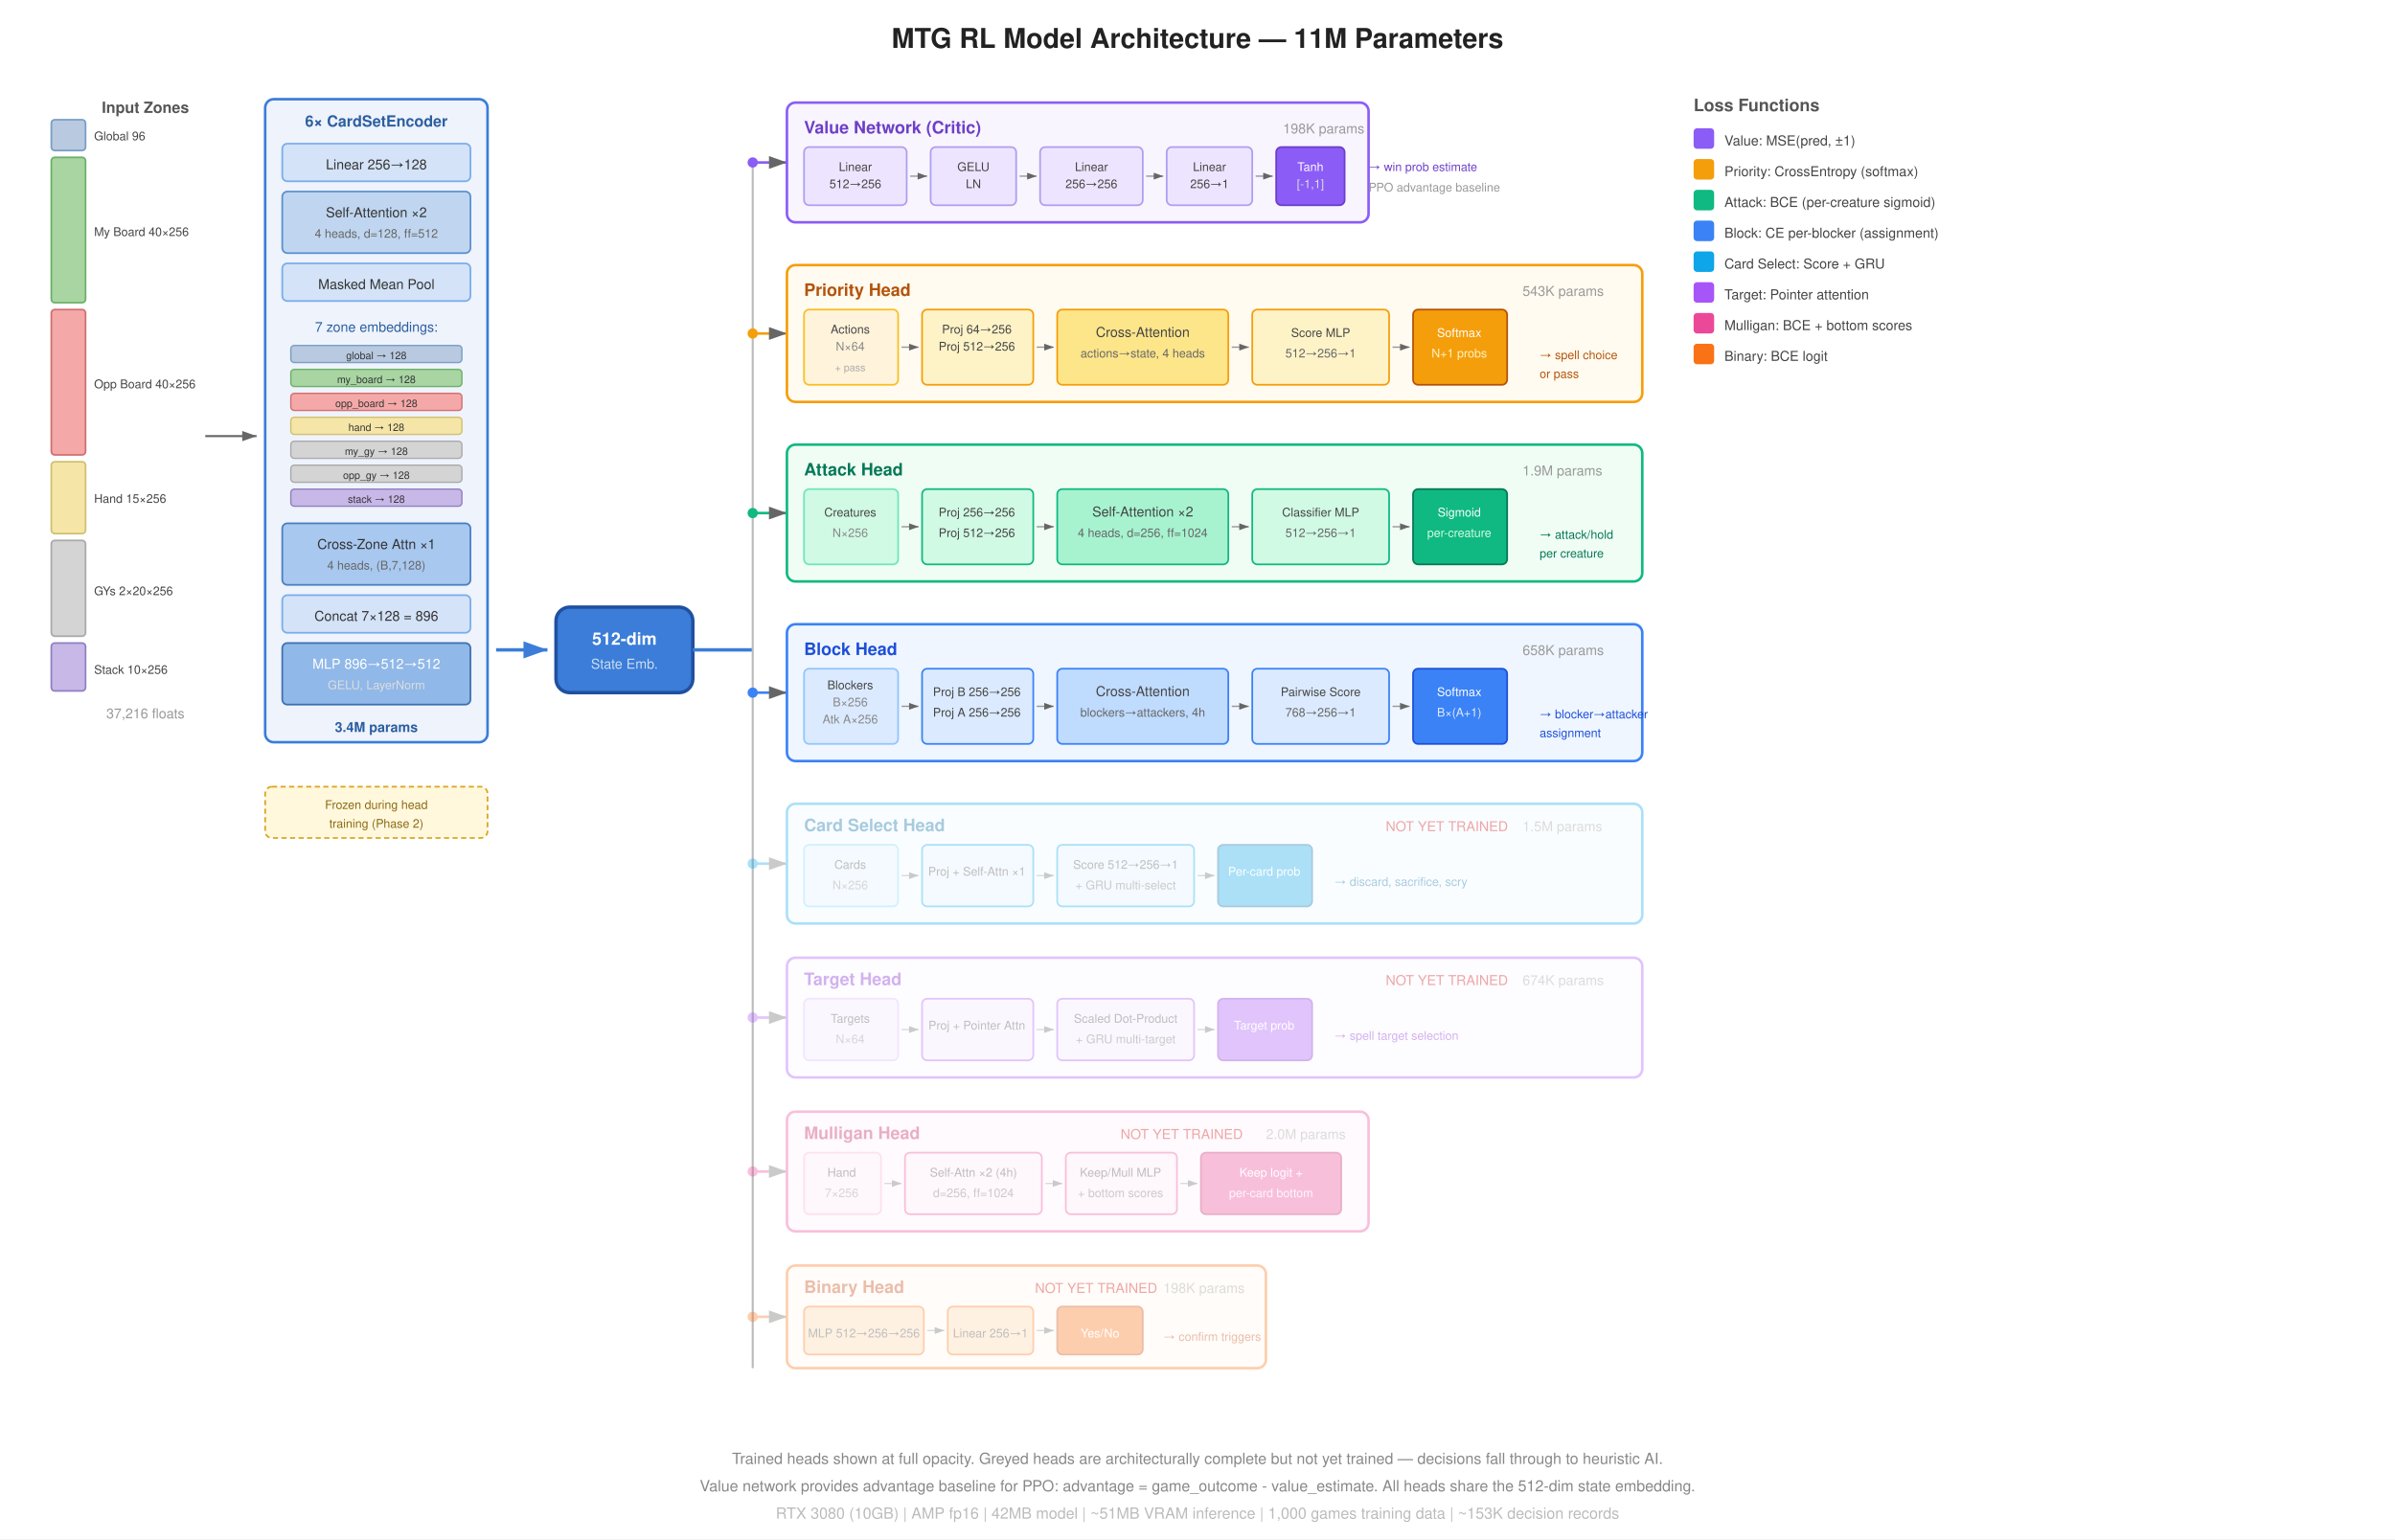
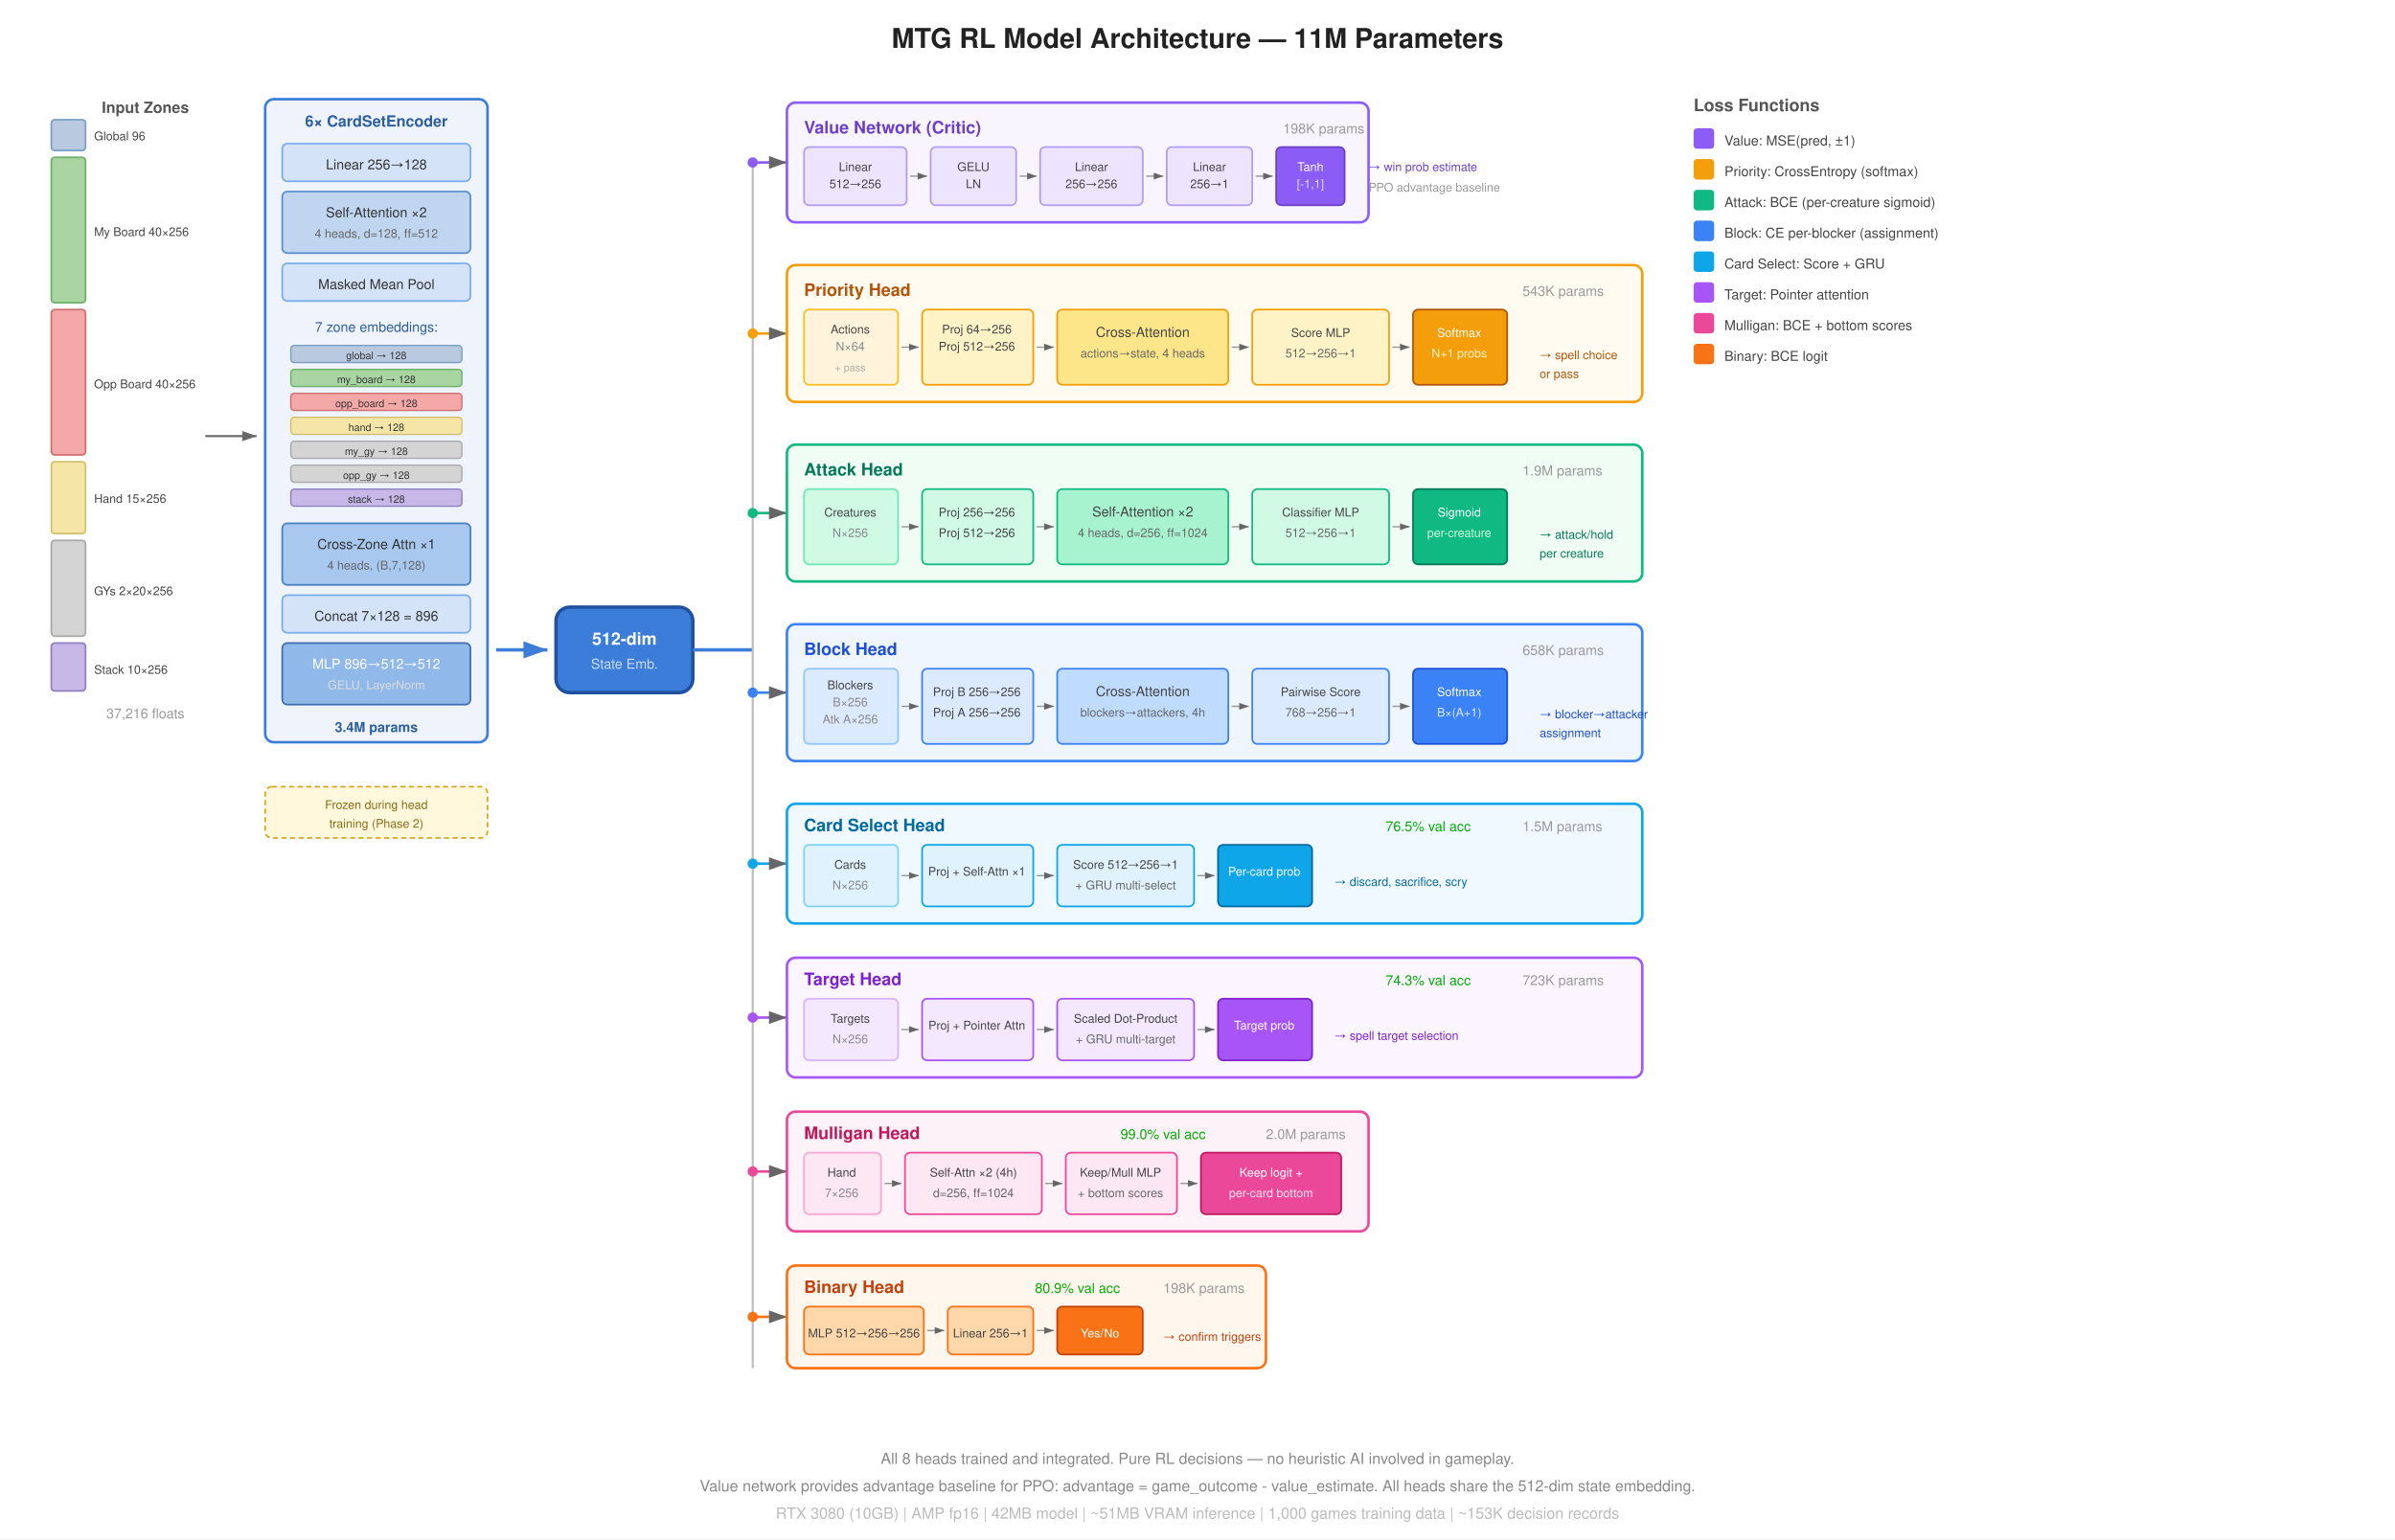
<svg xmlns="http://www.w3.org/2000/svg" viewBox="0 0 1400 900" font-family="Helvetica, Arial, sans-serif">
  <defs>
    <marker id="arr" markerWidth="7" markerHeight="5" refX="7" refY="2.5" orient="auto">
      <path d="M0,0 L7,2.5 L0,5 Z" fill="#666" />
    </marker>
    <marker id="arr-b" markerWidth="7" markerHeight="5" refX="7" refY="2.5" orient="auto">
      <path d="M0,0 L7,2.5 L0,5 Z" fill="#3b7dd8" />
    </marker>
  </defs>
  <rect width="1400" height="900" fill="#fff" />
  <text x="700" y="28" text-anchor="middle" font-size="16" font-weight="bold" fill="#222">MTG RL Model Architecture — 11M Parameters</text>
  <g transform="translate(30, 70)">
    <text x="55" y="-4" text-anchor="middle" font-size="9" font-weight="bold" fill="#555">Input Zones</text>
    <rect x="0" y="0" width="20" height="18" rx="2" fill="#b8c9e0" stroke="#7a9ec4" stroke-width="1" />
    <text x="25" y="12" font-size="7" fill="#444">Global 96</text>
    <rect x="0" y="22" width="20" height="85" rx="2" fill="#a8d5a2" stroke="#6db06a" stroke-width="1" />
    <text x="25" y="68" font-size="7" fill="#444">My Board 40×256</text>
    <rect x="0" y="111" width="20" height="85" rx="2" fill="#f5a8a8" stroke="#d07070" stroke-width="1" />
    <text x="25" y="157" font-size="7" fill="#444">Opp Board 40×256</text>
    <rect x="0" y="200" width="20" height="42" rx="2" fill="#f5e6a8" stroke="#d0c070" stroke-width="1" />
    <text x="25" y="224" font-size="7" fill="#444">Hand 15×256</text>
    <rect x="0" y="246" width="20" height="56" rx="2" fill="#d4d4d4" stroke="#aaa" stroke-width="1" />
    <text x="25" y="278" font-size="7" fill="#444">GYs 2×20×256</text>
    <rect x="0" y="306" width="20" height="28" rx="2" fill="#c8b8e8" stroke="#9080c0" stroke-width="1" />
    <text x="25" y="324" font-size="7" fill="#444">Stack 10×256</text>
    <text x="55" y="350" text-anchor="middle" font-size="8" fill="#999">37,216 floats</text>
  </g>
  <line x1="120" y1="255" x2="150" y2="255" stroke="#666" stroke-width="1.2" marker-end="url(#arr)" />
  <g transform="translate(155, 70)">
    <rect x="0" y="-12" width="130" height="376" rx="5" fill="#eef3fc" stroke="#3b7dd8" stroke-width="1.5" />
    <text x="65" y="4" text-anchor="middle" font-size="9" font-weight="bold" fill="#2c5ea0">6× CardSetEncoder</text>
    <rect x="10" y="14" width="110" height="22" rx="3" fill="#d4e3f7" stroke="#7aadeb" stroke-width="1" />
    <text x="65" y="29" text-anchor="middle" font-size="8" fill="#333">Linear 256→128</text>
    <rect x="10" y="42" width="110" height="36" rx="3" fill="#c0d6f0" stroke="#5a90d0" stroke-width="1" />
    <text x="65" y="57" text-anchor="middle" font-size="8" fill="#333">Self-Attention ×2</text>
    <text x="65" y="69" text-anchor="middle" font-size="7" fill="#666">4 heads, d=128, ff=512</text>
    <rect x="10" y="84" width="110" height="22" rx="3" fill="#d4e3f7" stroke="#7aadeb" stroke-width="1" />
    <text x="65" y="99" text-anchor="middle" font-size="8" fill="#333">Masked Mean Pool</text>
    <text x="65" y="124" text-anchor="middle" font-size="8" fill="#2c5ea0">7 zone embeddings:</text>
    <rect x="15" y="132" width="100" height="10" rx="2" fill="#b8c9e0" stroke="#7a9ec4" stroke-width="0.8" />
    <text x="65" y="140" text-anchor="middle" font-size="6" fill="#333">global → 128</text>
    <rect x="15" y="146" width="100" height="10" rx="2" fill="#a8d5a2" stroke="#6db06a" stroke-width="0.8" />
    <text x="65" y="154" text-anchor="middle" font-size="6" fill="#333">my_board → 128</text>
    <rect x="15" y="160" width="100" height="10" rx="2" fill="#f5a8a8" stroke="#d07070" stroke-width="0.8" />
    <text x="65" y="168" text-anchor="middle" font-size="6" fill="#333">opp_board → 128</text>
    <rect x="15" y="174" width="100" height="10" rx="2" fill="#f5e6a8" stroke="#d0c070" stroke-width="0.8" />
    <text x="65" y="182" text-anchor="middle" font-size="6" fill="#333">hand → 128</text>
    <rect x="15" y="188" width="100" height="10" rx="2" fill="#d4d4d4" stroke="#aaa" stroke-width="0.8" />
    <text x="65" y="196" text-anchor="middle" font-size="6" fill="#333">my_gy → 128</text>
    <rect x="15" y="202" width="100" height="10" rx="2" fill="#d4d4d4" stroke="#aaa" stroke-width="0.8" />
    <text x="65" y="210" text-anchor="middle" font-size="6" fill="#333">opp_gy → 128</text>
    <rect x="15" y="216" width="100" height="10" rx="2" fill="#c8b8e8" stroke="#9080c0" stroke-width="0.8" />
    <text x="65" y="224" text-anchor="middle" font-size="6" fill="#333">stack → 128</text>
    <rect x="10" y="236" width="110" height="36" rx="3" fill="#a8c8f0" stroke="#4880c0" stroke-width="1" />
    <text x="65" y="251" text-anchor="middle" font-size="8" fill="#333">Cross-Zone Attn ×1</text>
    <text x="65" y="263" text-anchor="middle" font-size="7" fill="#666">4 heads, (B,7,128)</text>
    <rect x="10" y="278" width="110" height="22" rx="3" fill="#d4e3f7" stroke="#7aadeb" stroke-width="1" />
    <text x="65" y="293" text-anchor="middle" font-size="8" fill="#333">Concat 7×128 = 896</text>
    <rect x="10" y="306" width="110" height="36" rx="3" fill="#90b8e8" stroke="#4070b0" stroke-width="1" />
    <text x="65" y="321" text-anchor="middle" font-size="8" fill="#fff">MLP 896→512→512</text>
    <text x="65" y="333" text-anchor="middle" font-size="7" fill="#ddd">GELU, LayerNorm</text>
    <text x="65" y="358" text-anchor="middle" font-size="8" font-weight="bold" fill="#2c5ea0">3.4M params</text>
  </g>
  <line x1="290" y1="380" x2="320" y2="380" stroke="#3b7dd8" stroke-width="2" marker-end="url(#arr-b)" />
  <g transform="translate(325, 355)">
    <rect x="0" y="0" width="80" height="50" rx="8" fill="#3b7dd8" stroke="#2050a0" stroke-width="2" />
    <text x="40" y="22" text-anchor="middle" font-size="10" font-weight="bold" fill="#fff">512-dim</text>
    <text x="40" y="36" text-anchor="middle" font-size="8" fill="#cde">State Emb.</text>
  </g>
  <line x1="405" y1="380" x2="440" y2="380" stroke="#3b7dd8" stroke-width="2" />
  <line x1="440" y1="95" x2="440" y2="800" stroke="#bbb" stroke-width="1.2" />
  <g transform="translate(460, 60)">
    <line x1="-20" y1="35" x2="0" y2="35" stroke="#8b5cf6" stroke-width="1.5" marker-end="url(#arr)" />
    <circle cx="-20" cy="35" r="3" fill="#8b5cf6" />
    <rect x="0" y="0" width="340" height="70" rx="5" fill="#f8f5ff" stroke="#8b5cf6" stroke-width="1.5" />
    <text x="10" y="18" font-size="10" font-weight="bold" fill="#6d3fc7">Value Network (Critic)</text>
    <text x="290" y="18" font-size="8" fill="#999">198K params</text>
    <rect x="10" y="26" width="60" height="34" rx="3" fill="#ede5ff" stroke="#b09ef0" stroke-width="1" />
    <text x="40" y="40" text-anchor="middle" font-size="7" fill="#444">Linear</text>
    <text x="40" y="50" text-anchor="middle" font-size="7" fill="#444">512→256</text>
    <line x1="72" y1="43" x2="82" y2="43" stroke="#999" stroke-width="0.8" marker-end="url(#arr)" />
    <rect x="84" y="26" width="50" height="34" rx="3" fill="#ede5ff" stroke="#b09ef0" stroke-width="1" />
    <text x="109" y="40" text-anchor="middle" font-size="7" fill="#444">GELU</text>
    <text x="109" y="50" text-anchor="middle" font-size="7" fill="#444">LN</text>
    <line x1="136" y1="43" x2="146" y2="43" stroke="#999" stroke-width="0.8" marker-end="url(#arr)" />
    <rect x="148" y="26" width="60" height="34" rx="3" fill="#ede5ff" stroke="#b09ef0" stroke-width="1" />
    <text x="178" y="40" text-anchor="middle" font-size="7" fill="#444">Linear</text>
    <text x="178" y="50" text-anchor="middle" font-size="7" fill="#444">256→256</text>
    <line x1="210" y1="43" x2="220" y2="43" stroke="#999" stroke-width="0.8" marker-end="url(#arr)" />
    <rect x="222" y="26" width="50" height="34" rx="3" fill="#ede5ff" stroke="#b09ef0" stroke-width="1" />
    <text x="247" y="40" text-anchor="middle" font-size="7" fill="#444">Linear</text>
    <text x="247" y="50" text-anchor="middle" font-size="7" fill="#444">256→1</text>
    <line x1="274" y1="43" x2="284" y2="43" stroke="#999" stroke-width="0.8" marker-end="url(#arr)" />
    <rect x="286" y="26" width="40" height="34" rx="3" fill="#8b5cf6" stroke="#6d3fc7" stroke-width="1" />
    <text x="306" y="40" text-anchor="middle" font-size="7" fill="#fff">Tanh</text>
    <text x="306" y="50" text-anchor="middle" font-size="7" fill="#ddd">[-1,1]</text>
    <text x="340" y="40" font-size="7" fill="#6d3fc7">→ win prob estimate</text>
    <text x="340" y="52" font-size="7" fill="#999">PPO advantage baseline</text>
  </g>
  <g transform="translate(460, 155)">
    <line x1="-20" y1="40" x2="0" y2="40" stroke="#f59e0b" stroke-width="1.5" marker-end="url(#arr)" />
    <circle cx="-20" cy="40" r="3" fill="#f59e0b" />
    <rect x="0" y="0" width="500" height="80" rx="5" fill="#fffbf0" stroke="#f59e0b" stroke-width="1.5" />
    <text x="10" y="18" font-size="10" font-weight="bold" fill="#b45309">Priority Head</text>
    <text x="430" y="18" font-size="8" fill="#999">543K params</text>
    <rect x="10" y="26" width="55" height="44" rx="3" fill="#fff4db" stroke="#fbbf24" stroke-width="1" />
    <text x="37" y="40" text-anchor="middle" font-size="7" fill="#444">Actions</text>
    <text x="37" y="50" text-anchor="middle" font-size="7" fill="#888">N×64</text>
    <text x="37" y="62" text-anchor="middle" font-size="6" fill="#aaa">+ pass</text>
    <line x1="67" y1="48" x2="77" y2="48" stroke="#999" stroke-width="0.8" marker-end="url(#arr)" />
    <rect x="79" y="26" width="65" height="44" rx="3" fill="#fef3c7" stroke="#f59e0b" stroke-width="1" />
    <text x="111" y="40" text-anchor="middle" font-size="7" fill="#444">Proj 64→256</text>
    <text x="111" y="50" text-anchor="middle" font-size="7" fill="#444">Proj 512→256</text>
    <line x1="146" y1="48" x2="156" y2="48" stroke="#999" stroke-width="0.8" marker-end="url(#arr)" />
    <rect x="158" y="26" width="100" height="44" rx="3" fill="#fde68a" stroke="#f59e0b" stroke-width="1" />
    <text x="208" y="42" text-anchor="middle" font-size="8" fill="#444">Cross-Attention</text>
    <text x="208" y="54" text-anchor="middle" font-size="7" fill="#666">actions→state, 4 heads</text>
    <line x1="260" y1="48" x2="270" y2="48" stroke="#999" stroke-width="0.8" marker-end="url(#arr)" />
    <rect x="272" y="26" width="80" height="44" rx="3" fill="#fef3c7" stroke="#f59e0b" stroke-width="1" />
    <text x="312" y="42" text-anchor="middle" font-size="7" fill="#444">Score MLP</text>
    <text x="312" y="54" text-anchor="middle" font-size="7" fill="#666">512→256→1</text>
    <line x1="354" y1="48" x2="364" y2="48" stroke="#999" stroke-width="0.8" marker-end="url(#arr)" />
    <rect x="366" y="26" width="55" height="44" rx="3" fill="#f59e0b" stroke="#b45309" stroke-width="1" />
    <text x="393" y="42" text-anchor="middle" font-size="7" fill="#fff">Softmax</text>
    <text x="393" y="54" text-anchor="middle" font-size="7" fill="#fef3c7">N+1 probs</text>
    <text x="440" y="55" font-size="7" fill="#b45309">→ spell choice</text>
    <text x="440" y="66" font-size="7" fill="#b45309">   or pass</text>
  </g>
  <g transform="translate(460, 260)">
    <line x1="-20" y1="40" x2="0" y2="40" stroke="#10b981" stroke-width="1.5" marker-end="url(#arr)" />
    <circle cx="-20" cy="40" r="3" fill="#10b981" />
    <rect x="0" y="0" width="500" height="80" rx="5" fill="#f0fdf4" stroke="#10b981" stroke-width="1.5" />
    <text x="10" y="18" font-size="10" font-weight="bold" fill="#047857">Attack Head</text>
    <text x="430" y="18" font-size="8" fill="#999">1.9M params</text>
    <rect x="10" y="26" width="55" height="44" rx="3" fill="#d1fae5" stroke="#6ee7b7" stroke-width="1" />
    <text x="37" y="42" text-anchor="middle" font-size="7" fill="#444">Creatures</text>
    <text x="37" y="54" text-anchor="middle" font-size="7" fill="#888">N×256</text>
    <line x1="67" y1="48" x2="77" y2="48" stroke="#999" stroke-width="0.8" marker-end="url(#arr)" />
    <rect x="79" y="26" width="65" height="44" rx="3" fill="#d1fae5" stroke="#10b981" stroke-width="1" />
    <text x="111" y="42" text-anchor="middle" font-size="7" fill="#444">Proj 256→256</text>
    <text x="111" y="54" text-anchor="middle" font-size="7" fill="#444">Proj 512→256</text>
    <line x1="146" y1="48" x2="156" y2="48" stroke="#999" stroke-width="0.8" marker-end="url(#arr)" />
    <rect x="158" y="26" width="100" height="44" rx="3" fill="#a7f3d0" stroke="#10b981" stroke-width="1" />
    <text x="208" y="42" text-anchor="middle" font-size="8" fill="#444">Self-Attention ×2</text>
    <text x="208" y="54" text-anchor="middle" font-size="7" fill="#666">4 heads, d=256, ff=1024</text>
    <line x1="260" y1="48" x2="270" y2="48" stroke="#999" stroke-width="0.8" marker-end="url(#arr)" />
    <rect x="272" y="26" width="80" height="44" rx="3" fill="#d1fae5" stroke="#10b981" stroke-width="1" />
    <text x="312" y="42" text-anchor="middle" font-size="7" fill="#444">Classifier MLP</text>
    <text x="312" y="54" text-anchor="middle" font-size="7" fill="#666">512→256→1</text>
    <line x1="354" y1="48" x2="364" y2="48" stroke="#999" stroke-width="0.8" marker-end="url(#arr)" />
    <rect x="366" y="26" width="55" height="44" rx="3" fill="#10b981" stroke="#047857" stroke-width="1" />
    <text x="393" y="42" text-anchor="middle" font-size="7" fill="#fff">Sigmoid</text>
    <text x="393" y="54" text-anchor="middle" font-size="7" fill="#d1fae5">per-creature</text>
    <text x="440" y="55" font-size="7" fill="#047857">→ attack/hold</text>
    <text x="440" y="66" font-size="7" fill="#047857">   per creature</text>
  </g>
  <g transform="translate(460, 365)">
    <line x1="-20" y1="40" x2="0" y2="40" stroke="#3b82f6" stroke-width="1.5" marker-end="url(#arr)" />
    <circle cx="-20" cy="40" r="3" fill="#3b82f6" />
    <rect x="0" y="0" width="500" height="80" rx="5" fill="#eff6ff" stroke="#3b82f6" stroke-width="1.5" />
    <text x="10" y="18" font-size="10" font-weight="bold" fill="#1d4ed8">Block Head</text>
    <text x="430" y="18" font-size="8" fill="#999">658K params</text>
    <rect x="10" y="26" width="55" height="44" rx="3" fill="#dbeafe" stroke="#93c5fd" stroke-width="1" />
    <text x="37" y="38" text-anchor="middle" font-size="7" fill="#444">Blockers</text>
    <text x="37" y="48" text-anchor="middle" font-size="7" fill="#888">B×256</text>
    <text x="37" y="58" text-anchor="middle" font-size="7" fill="#888">Atk A×256</text>
    <line x1="67" y1="48" x2="77" y2="48" stroke="#999" stroke-width="0.8" marker-end="url(#arr)" />
    <rect x="79" y="26" width="65" height="44" rx="3" fill="#dbeafe" stroke="#3b82f6" stroke-width="1" />
    <text x="111" y="42" text-anchor="middle" font-size="7" fill="#444">Proj B 256→256</text>
    <text x="111" y="54" text-anchor="middle" font-size="7" fill="#444">Proj A 256→256</text>
    <line x1="146" y1="48" x2="156" y2="48" stroke="#999" stroke-width="0.8" marker-end="url(#arr)" />
    <rect x="158" y="26" width="100" height="44" rx="3" fill="#bfdbfe" stroke="#3b82f6" stroke-width="1" />
    <text x="208" y="42" text-anchor="middle" font-size="8" fill="#444">Cross-Attention</text>
    <text x="208" y="54" text-anchor="middle" font-size="7" fill="#666">blockers→attackers, 4h</text>
    <line x1="260" y1="48" x2="270" y2="48" stroke="#999" stroke-width="0.8" marker-end="url(#arr)" />
    <rect x="272" y="26" width="80" height="44" rx="3" fill="#dbeafe" stroke="#3b82f6" stroke-width="1" />
    <text x="312" y="42" text-anchor="middle" font-size="7" fill="#444">Pairwise Score</text>
    <text x="312" y="54" text-anchor="middle" font-size="7" fill="#666">768→256→1</text>
    <line x1="354" y1="48" x2="364" y2="48" stroke="#999" stroke-width="0.8" marker-end="url(#arr)" />
    <rect x="366" y="26" width="55" height="44" rx="3" fill="#3b82f6" stroke="#1d4ed8" stroke-width="1" />
    <text x="393" y="42" text-anchor="middle" font-size="7" fill="#fff">Softmax</text>
    <text x="393" y="54" text-anchor="middle" font-size="7" fill="#dbeafe">B×(A+1)</text>
    <text x="440" y="55" font-size="7" fill="#1d4ed8">→ blocker→attacker</text>
    <text x="440" y="66" font-size="7" fill="#1d4ed8">   assignment</text>
  </g>
-   <g transform="translate(460, 470)" opacity="0.35">
+   <g transform="translate(460, 470)">
    <line x1="-20" y1="35" x2="0" y2="35" stroke="#0ea5e9" stroke-width="1.5" marker-end="url(#arr)" />
    <circle cx="-20" cy="35" r="3" fill="#0ea5e9" />
    <rect x="0" y="0" width="500" height="70" rx="5" fill="#f0f9ff" stroke="#0ea5e9" stroke-width="1.5" />
    <text x="10" y="16" font-size="10" font-weight="bold" fill="#0369a1">Card Select Head</text>
-     <text x="350" y="16" font-size="8" fill="#c00">NOT YET TRAINED</text>
+     <text x="350" y="16" font-size="8" fill="#0a0">76.5% val acc</text>
    <text x="430" y="16" font-size="8" fill="#999">1.5M params</text>
    <rect x="10" y="24" width="55" height="36" rx="3" fill="#e0f2fe" stroke="#7dd3fc" stroke-width="1" />
    <text x="37" y="38" text-anchor="middle" font-size="7" fill="#444">Cards</text>
    <text x="37" y="50" text-anchor="middle" font-size="7" fill="#888">N×256</text>
    <line x1="67" y1="42" x2="77" y2="42" stroke="#999" stroke-width="0.8" marker-end="url(#arr)" />
    <rect x="79" y="24" width="65" height="36" rx="3" fill="#e0f2fe" stroke="#0ea5e9" stroke-width="1" />
    <text x="111" y="42" text-anchor="middle" font-size="7" fill="#444">Proj + Self-Attn ×1</text>
    <line x1="146" y1="42" x2="156" y2="42" stroke="#999" stroke-width="0.8" marker-end="url(#arr)" />
    <rect x="158" y="24" width="80" height="36" rx="3" fill="#e0f2fe" stroke="#0ea5e9" stroke-width="1" />
    <text x="198" y="38" text-anchor="middle" font-size="7" fill="#444">Score 512→256→1</text>
    <text x="198" y="50" text-anchor="middle" font-size="7" fill="#666">+ GRU multi-select</text>
    <line x1="240" y1="42" x2="250" y2="42" stroke="#999" stroke-width="0.8" marker-end="url(#arr)" />
    <rect x="252" y="24" width="55" height="36" rx="3" fill="#0ea5e9" stroke="#0369a1" stroke-width="1" />
    <text x="279" y="42" text-anchor="middle" font-size="7" fill="#fff">Per-card prob</text>
    <text x="320" y="48" font-size="7" fill="#0369a1">→ discard, sacrifice, scry</text>
  </g>
-   <g transform="translate(460, 560)" opacity="0.35">
+   <g transform="translate(460, 560)">
    <line x1="-20" y1="35" x2="0" y2="35" stroke="#a855f7" stroke-width="1.5" marker-end="url(#arr)" />
    <circle cx="-20" cy="35" r="3" fill="#a855f7" />
    <rect x="0" y="0" width="500" height="70" rx="5" fill="#faf5ff" stroke="#a855f7" stroke-width="1.5" />
    <text x="10" y="16" font-size="10" font-weight="bold" fill="#7e22ce">Target Head</text>
-     <text x="350" y="16" font-size="8" fill="#c00">NOT YET TRAINED</text>
-     <text x="430" y="16" font-size="8" fill="#999">674K params</text>
+     <text x="350" y="16" font-size="8" fill="#0a0">74.3% val acc</text>
+     <text x="430" y="16" font-size="8" fill="#999">723K params</text>
    <rect x="10" y="24" width="55" height="36" rx="3" fill="#f3e8ff" stroke="#d8b4fe" stroke-width="1" />
    <text x="37" y="38" text-anchor="middle" font-size="7" fill="#444">Targets</text>
-     <text x="37" y="50" text-anchor="middle" font-size="7" fill="#888">N×64</text>
+     <text x="37" y="50" text-anchor="middle" font-size="7" fill="#888">N×256</text>
    <line x1="67" y1="42" x2="77" y2="42" stroke="#999" stroke-width="0.8" marker-end="url(#arr)" />
    <rect x="79" y="24" width="65" height="36" rx="3" fill="#f3e8ff" stroke="#a855f7" stroke-width="1" />
    <text x="111" y="42" text-anchor="middle" font-size="7" fill="#444">Proj + Pointer Attn</text>
    <line x1="146" y1="42" x2="156" y2="42" stroke="#999" stroke-width="0.8" marker-end="url(#arr)" />
    <rect x="158" y="24" width="80" height="36" rx="3" fill="#f3e8ff" stroke="#a855f7" stroke-width="1" />
    <text x="198" y="38" text-anchor="middle" font-size="7" fill="#444">Scaled Dot-Product</text>
    <text x="198" y="50" text-anchor="middle" font-size="7" fill="#666">+ GRU multi-target</text>
    <line x1="240" y1="42" x2="250" y2="42" stroke="#999" stroke-width="0.8" marker-end="url(#arr)" />
    <rect x="252" y="24" width="55" height="36" rx="3" fill="#a855f7" stroke="#7e22ce" stroke-width="1" />
    <text x="279" y="42" text-anchor="middle" font-size="7" fill="#fff">Target prob</text>
    <text x="320" y="48" font-size="7" fill="#7e22ce">→ spell target selection</text>
  </g>
-   <g transform="translate(460, 650)" opacity="0.35">
+   <g transform="translate(460, 650)">
    <line x1="-20" y1="35" x2="0" y2="35" stroke="#ec4899" stroke-width="1.5" marker-end="url(#arr)" />
    <circle cx="-20" cy="35" r="3" fill="#ec4899" />
    <rect x="0" y="0" width="340" height="70" rx="5" fill="#fdf2f8" stroke="#ec4899" stroke-width="1.5" />
    <text x="10" y="16" font-size="10" font-weight="bold" fill="#be185d">Mulligan Head</text>
-     <text x="195" y="16" font-size="8" fill="#c00">NOT YET TRAINED</text>
+     <text x="195" y="16" font-size="8" fill="#0a0">99.0% val acc</text>
    <text x="280" y="16" font-size="8" fill="#999">2.0M params</text>
    <rect x="10" y="24" width="45" height="36" rx="3" fill="#fce7f3" stroke="#f9a8d4" stroke-width="1" />
    <text x="32" y="38" text-anchor="middle" font-size="7" fill="#444">Hand</text>
    <text x="32" y="50" text-anchor="middle" font-size="7" fill="#888">7×256</text>
    <line x1="57" y1="42" x2="67" y2="42" stroke="#999" stroke-width="0.8" marker-end="url(#arr)" />
    <rect x="69" y="24" width="80" height="36" rx="3" fill="#fce7f3" stroke="#ec4899" stroke-width="1" />
    <text x="109" y="38" text-anchor="middle" font-size="7" fill="#444">Self-Attn ×2 (4h)</text>
    <text x="109" y="50" text-anchor="middle" font-size="7" fill="#666">d=256, ff=1024</text>
    <line x1="151" y1="42" x2="161" y2="42" stroke="#999" stroke-width="0.8" marker-end="url(#arr)" />
    <rect x="163" y="24" width="65" height="36" rx="3" fill="#fce7f3" stroke="#ec4899" stroke-width="1" />
    <text x="195" y="38" text-anchor="middle" font-size="7" fill="#444">Keep/Mull MLP</text>
    <text x="195" y="50" text-anchor="middle" font-size="7" fill="#666">+ bottom scores</text>
    <line x1="230" y1="42" x2="240" y2="42" stroke="#999" stroke-width="0.8" marker-end="url(#arr)" />
    <rect x="242" y="24" width="82" height="36" rx="3" fill="#ec4899" stroke="#be185d" stroke-width="1" />
    <text x="283" y="38" text-anchor="middle" font-size="7" fill="#fff">Keep logit +</text>
    <text x="283" y="50" text-anchor="middle" font-size="7" fill="#fce7f3">per-card bottom</text>
  </g>
-   <g transform="translate(460, 740)" opacity="0.35">
+   <g transform="translate(460, 740)">
    <line x1="-20" y1="30" x2="0" y2="30" stroke="#f97316" stroke-width="1.5" marker-end="url(#arr)" />
    <circle cx="-20" cy="30" r="3" fill="#f97316" />
    <rect x="0" y="0" width="280" height="60" rx="5" fill="#fff7ed" stroke="#f97316" stroke-width="1.5" />
    <text x="10" y="16" font-size="10" font-weight="bold" fill="#c2410c">Binary Head</text>
-     <text x="145" y="16" font-size="8" fill="#c00">NOT YET TRAINED</text>
+     <text x="145" y="16" font-size="8" fill="#0a0">80.9% val acc</text>
    <text x="220" y="16" font-size="8" fill="#999">198K params</text>
    <rect x="10" y="24" width="70" height="28" rx="3" fill="#fed7aa" stroke="#f97316" stroke-width="1" />
    <text x="45" y="42" text-anchor="middle" font-size="7" fill="#444">MLP 512→256→256</text>
    <line x1="82" y1="38" x2="92" y2="38" stroke="#999" stroke-width="0.8" marker-end="url(#arr)" />
    <rect x="94" y="24" width="50" height="28" rx="3" fill="#fed7aa" stroke="#f97316" stroke-width="1" />
    <text x="119" y="42" text-anchor="middle" font-size="7" fill="#444">Linear 256→1</text>
    <line x1="146" y1="38" x2="156" y2="38" stroke="#999" stroke-width="0.8" marker-end="url(#arr)" />
    <rect x="158" y="24" width="50" height="28" rx="3" fill="#f97316" stroke="#c2410c" stroke-width="1" />
    <text x="183" y="42" text-anchor="middle" font-size="7" fill="#fff">Yes/No</text>
    <text x="220" y="44" font-size="7" fill="#c2410c">→ confirm triggers</text>
  </g>
  <g transform="translate(990, 65)" font-size="8">
    <text x="0" y="0" font-size="10" font-weight="bold" fill="#555">Loss Functions</text>
    <rect x="0" y="10" width="12" height="12" rx="2" fill="#8b5cf6" />
    <text x="18" y="20" fill="#444">Value: MSE(pred, ±1)</text>
    <rect x="0" y="28" width="12" height="12" rx="2" fill="#f59e0b" />
    <text x="18" y="38" fill="#444">Priority: CrossEntropy (softmax)</text>
    <rect x="0" y="46" width="12" height="12" rx="2" fill="#10b981" />
    <text x="18" y="56" fill="#444">Attack: BCE (per-creature sigmoid)</text>
    <rect x="0" y="64" width="12" height="12" rx="2" fill="#3b82f6" />
    <text x="18" y="74" fill="#444">Block: CE per-blocker (assignment)</text>
    <rect x="0" y="82" width="12" height="12" rx="2" fill="#0ea5e9" />
    <text x="18" y="92" fill="#444">Card Select: Score + GRU</text>
    <rect x="0" y="100" width="12" height="12" rx="2" fill="#a855f7" />
    <text x="18" y="110" fill="#444">Target: Pointer attention</text>
    <rect x="0" y="118" width="12" height="12" rx="2" fill="#ec4899" />
    <text x="18" y="128" fill="#444">Mulligan: BCE + bottom scores</text>
    <rect x="0" y="136" width="12" height="12" rx="2" fill="#f97316" />
    <text x="18" y="146" fill="#444">Binary: BCE logit</text>
  </g>
  <g transform="translate(155, 460)">
    <rect x="0" y="0" width="130" height="30" rx="4" fill="#fff8dc" stroke="#daa520" stroke-width="1" stroke-dasharray="3,2" />
    <text x="65" y="13" text-anchor="middle" font-size="7" fill="#8b6914">Frozen during head</text>
    <text x="65" y="24" text-anchor="middle" font-size="7" fill="#8b6914">training (Phase 2)</text>
  </g>
-   <text x="700" y="856" text-anchor="middle" font-size="9" fill="#888">Trained heads shown at full opacity. Greyed heads are architecturally complete but not yet trained — decisions fall through to heuristic AI.</text>
+   <text x="700" y="856" text-anchor="middle" font-size="9" fill="#888">All 8 heads trained and integrated. Pure RL decisions — no heuristic AI involved in gameplay.</text>
  <text x="700" y="872" text-anchor="middle" font-size="9" fill="#888">Value network provides advantage baseline for PPO: advantage = game_outcome - value_estimate. All heads share the 512-dim state embedding.</text>
  <text x="700" y="888" text-anchor="middle" font-size="9" fill="#bbb">RTX 3080 (10GB) | AMP fp16 | 42MB model | ~51MB VRAM inference | 1,000 games training data | ~153K decision records</text>
</svg>
